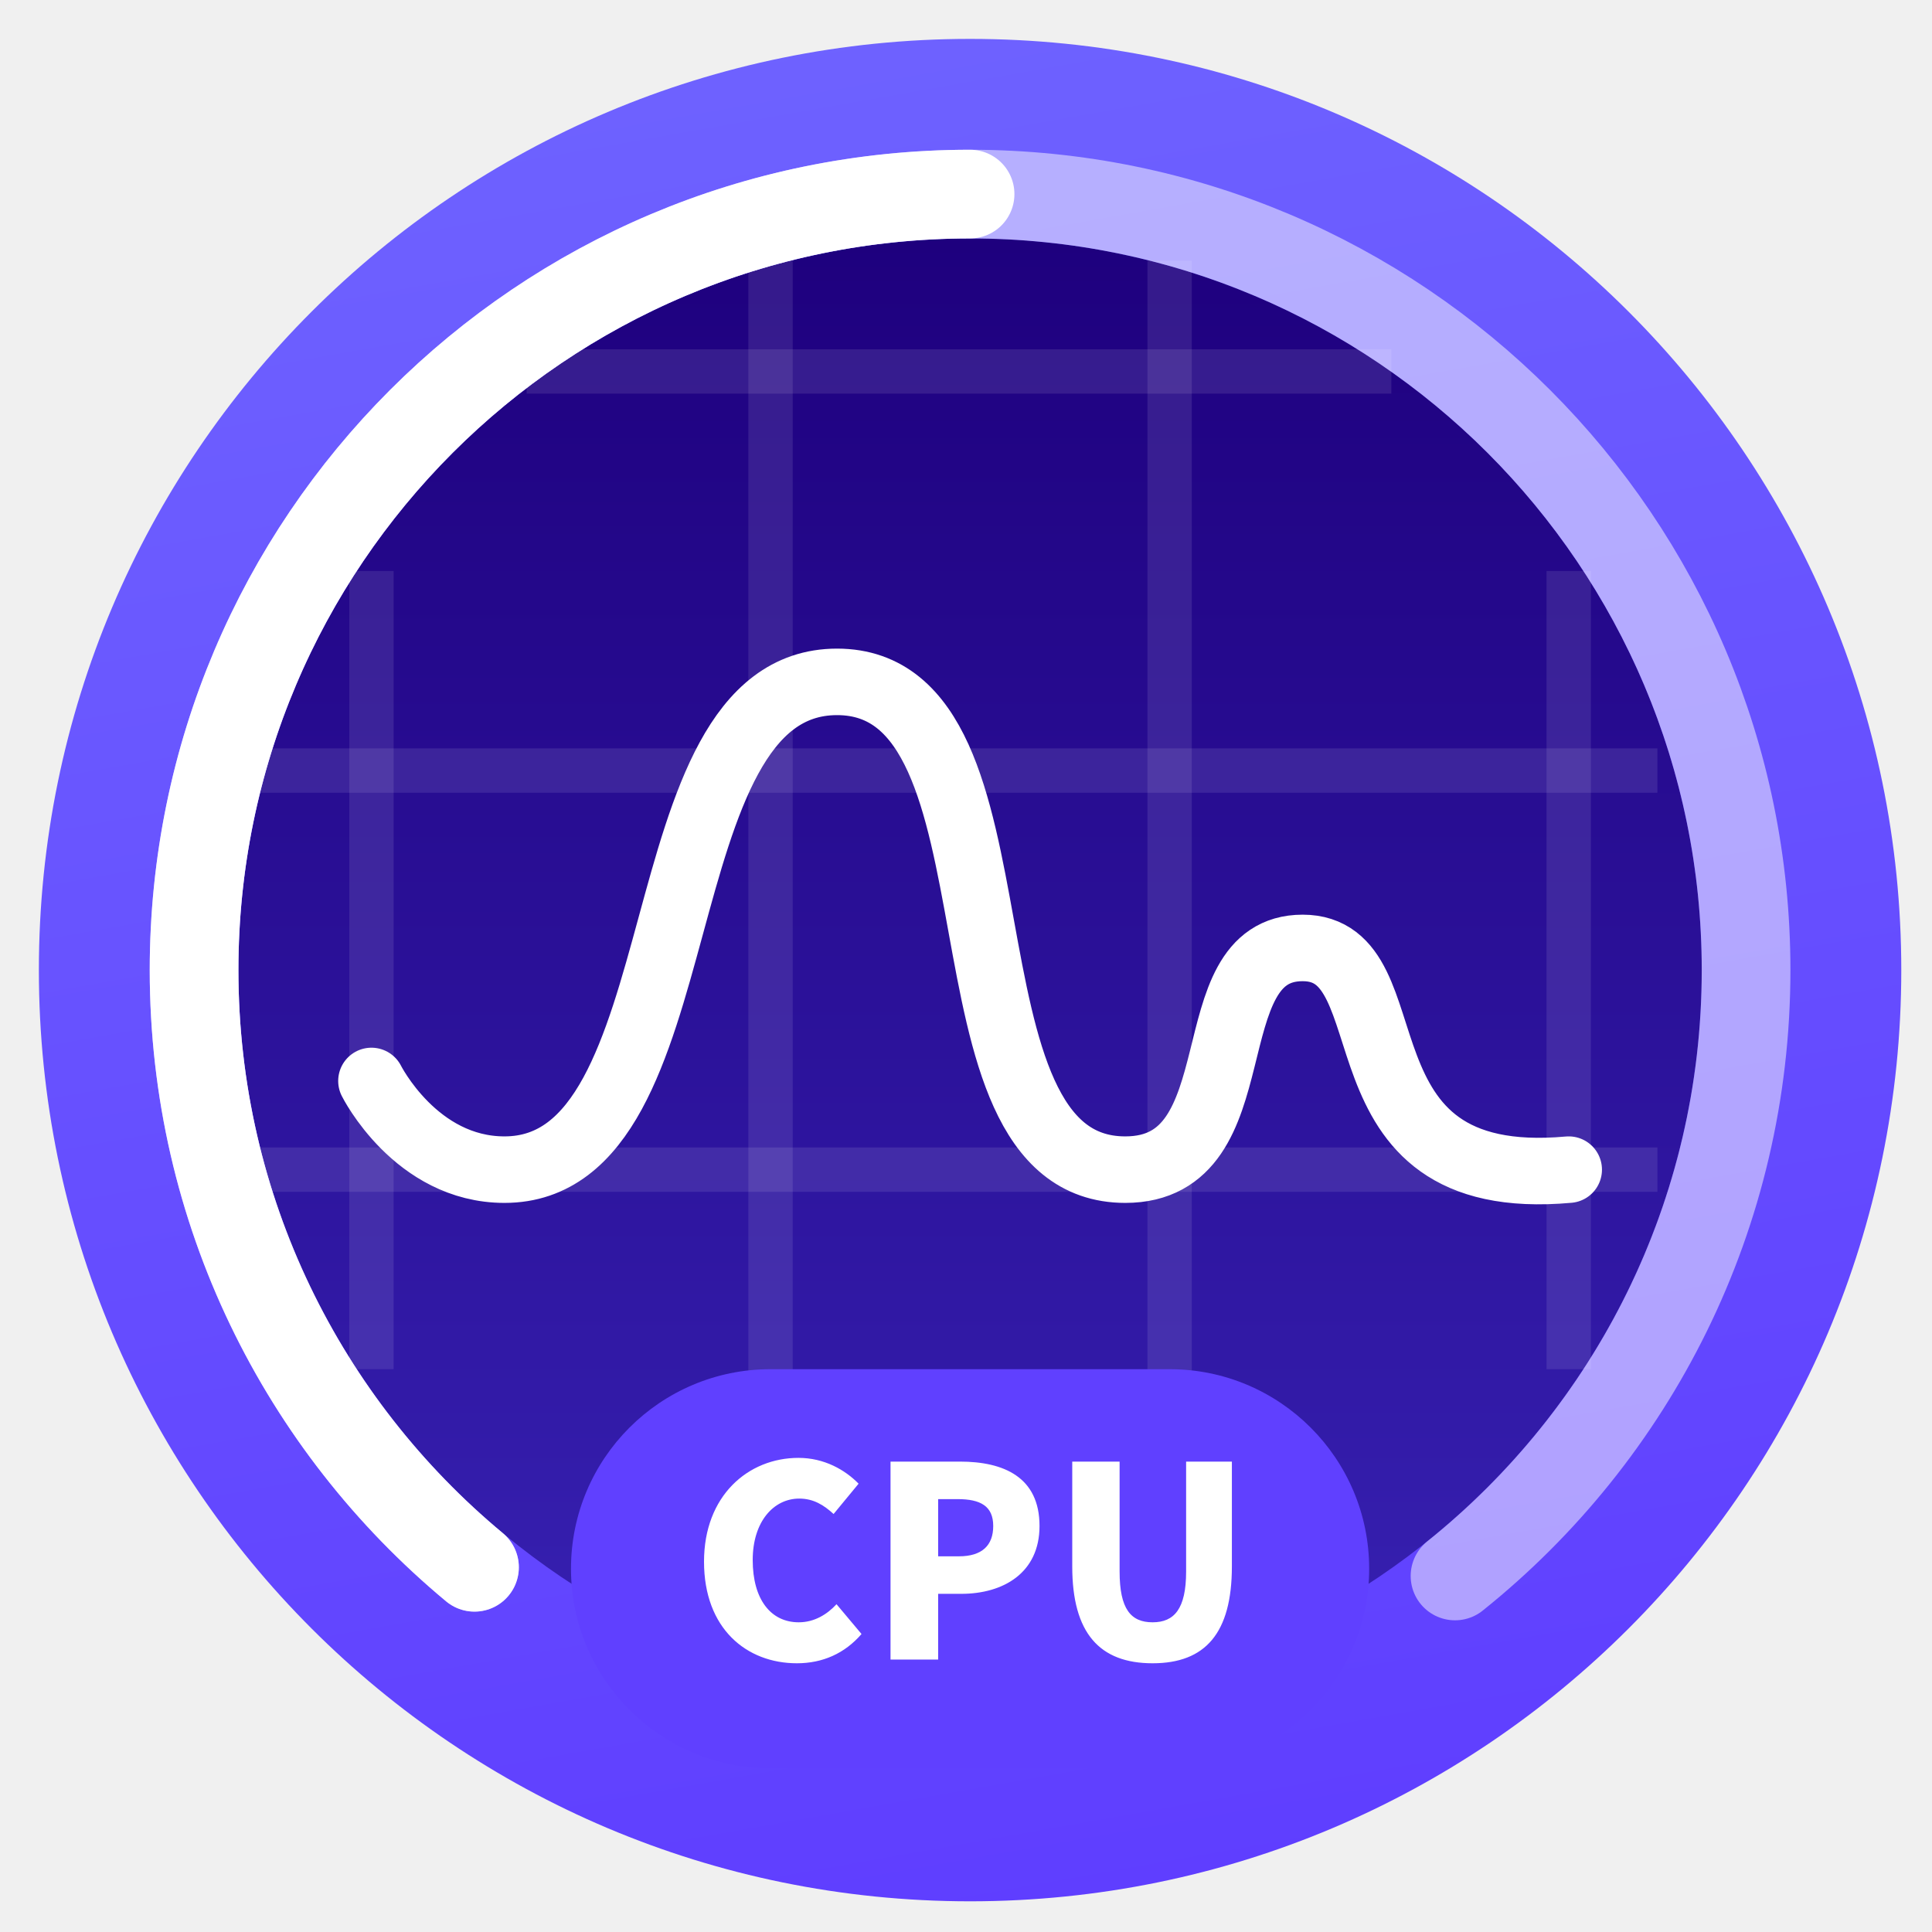
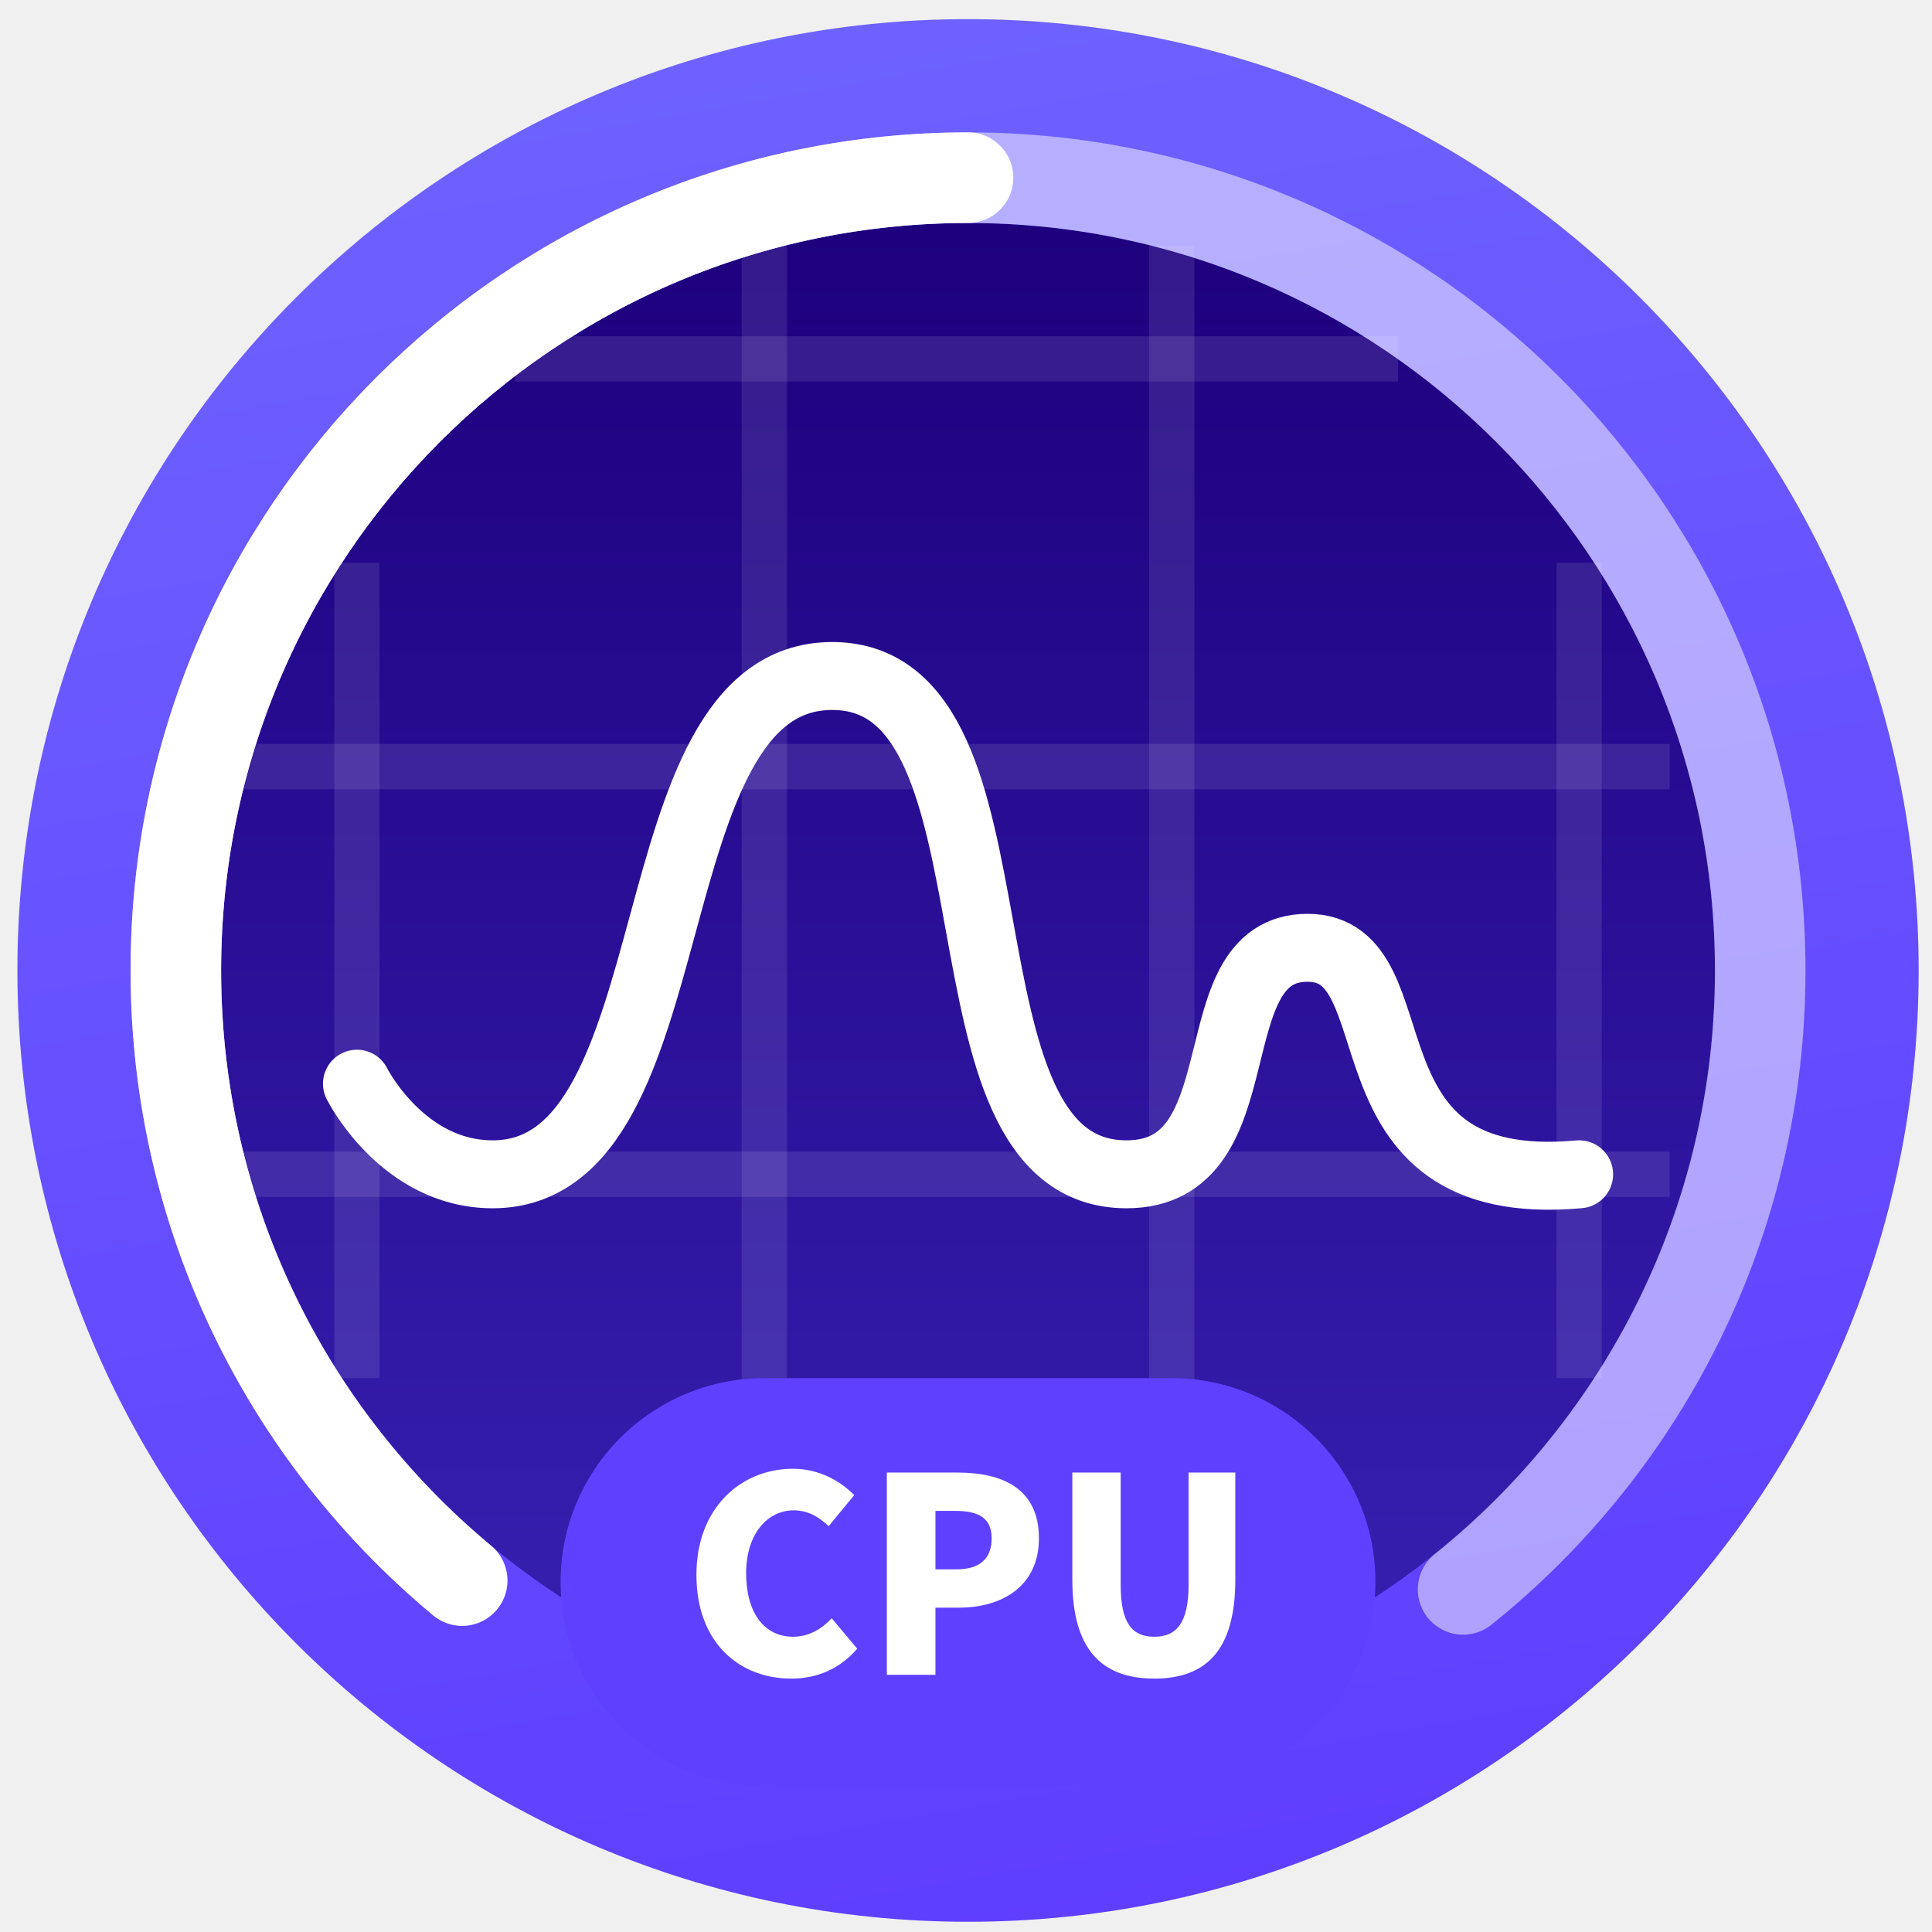
<svg xmlns="http://www.w3.org/2000/svg" xmlns:xlink="http://www.w3.org/1999/xlink" viewBox="0 0 48 48" version="1.1" id="svg73">
  <defs id="defs17">
    <linearGradient id="linearGradient3764" y1="47" x2="0" y2="1" gradientUnits="userSpaceOnUse">
      <stop stop-color="#23bd88" stop-opacity="1" id="stop2" />
      <stop offset="1" stop-color="#26cd93" stop-opacity="1" id="stop4" />
    </linearGradient>
    <clipPath id="clipPath-496265931">
      <g transform="translate(0,-1004.362)" id="g9">
        <path d="m -24 13 c 0 1.105 -0.672 2 -1.5 2 -0.828 0 -1.5 -0.895 -1.5 -2 0 -1.105 0.672 -2 1.5 -2 0.828 0 1.5 0.895 1.5 2 z" transform="matrix(15.33333,0,0,11.5,415,878.8622)" fill="#1890d0" id="path7" />
      </g>
    </clipPath>
    <clipPath id="clipPath-505734700">
      <g transform="translate(0,-1004.362)" id="g14">
        <path d="m -24 13 c 0 1.105 -0.672 2 -1.5 2 -0.828 0 -1.5 -0.895 -1.5 -2 0 -1.105 0.672 -2 1.5 -2 0.828 0 1.5 0.895 1.5 2 z" transform="matrix(15.33333,0,0,11.5,415,878.8622)" fill="#1890d0" id="path12" />
      </g>
    </clipPath>
    <linearGradient xlink:href="#linearGradient-2" id="linearGradient137" gradientUnits="userSpaceOnUse" x1="23" y1="5.5" x2="23" y2="38.5" gradientTransform="translate(-78.11864,-6.949151)" />
    <linearGradient x1="23" y1="5.5" x2="23" y2="38.5" id="linearGradient-2" gradientUnits="userSpaceOnUse">
      <stop stop-color="#1E007E" offset="0%" id="stop11" />
      <stop stop-color="#3721B2" offset="100%" id="stop13" />
    </linearGradient>
    <linearGradient xlink:href="#linearGradient-1" id="linearGradient135" gradientUnits="userSpaceOnUse" x1="25.723" y1="43" x2="18.281" y2="1" gradientTransform="translate(-78.11864,-6.949151)" />
    <linearGradient x1="25.723" y1="43" x2="18.281" y2="1" id="linearGradient-1" gradientUnits="userSpaceOnUse">
      <stop stop-color="#5F3EFF" offset="0%" id="stop6" />
      <stop stop-color="#6E62FF" offset="100%" id="stop8" />
    </linearGradient>
  </defs>
  <g id="g31" />
-   <g id="g158">
+   <g id="g158" transform="matrix(1.020847,0,0,1.021601,-0.55329,-0.5118952)">
    <g transform="matrix(1.101695,0,0,1.101695,84.82562,7.520253)" id="g141">
      <circle id="Oval-3" cx="-55.119" cy="15.051" r="21" style="fill:url(#linearGradient135);fill-rule:evenodd;stroke:none;stroke-width:1" />
      <circle id="Oval" cx="-55.119" cy="15.051" r="16.5" style="fill:url(#linearGradient137);fill-rule:evenodd;stroke:none;stroke-width:1" />
      <path d="m -71.119,10.551 h 31.5" id="Path-6" style="opacity:0.1;fill:none;fill-rule:evenodd;stroke:#ffffff;stroke-width:1" />
      <path d="m -65.119,1.551 h 19.5" id="path22" style="opacity:0.1;fill:none;fill-rule:evenodd;stroke:#ffffff;stroke-width:1" />
      <path d="m -71.119,19.551 h 31.5" id="path24" style="opacity:0.1;fill:none;fill-rule:evenodd;stroke:#ffffff;stroke-width:1" />
      <path d="M -50.619,31.051 V -0.949" id="path26" style="opacity:0.1;fill:none;fill-rule:evenodd;stroke:#ffffff;stroke-width:1" />
      <path d="M -41.619,24.051 V 6.051" id="path28" style="opacity:0.1;fill:none;fill-rule:evenodd;stroke:#ffffff;stroke-width:1" />
      <path d="M -59.619,31.051 V -1.949" id="path30" style="opacity:0.1;fill:none;fill-rule:evenodd;stroke:#ffffff;stroke-width:1" />
      <path d="M -68.619,24.051 V 6.051" id="path32" style="opacity:0.1;fill:none;fill-rule:evenodd;stroke:#ffffff;stroke-width:1" />
      <path d="m -44.183,28.714 c 4.002,-3.207 6.564,-8.136 6.564,-13.663 0,-9.665 -7.835,-17.5 -17.5,-17.5 -9.665,0 -17.5,7.835 -17.5,17.5 0,5.416 2.46,10.257 6.324,13.467" id="Oval-2" style="opacity:0.5;fill:none;fill-rule:evenodd;stroke:#ffffff;stroke-width:2;stroke-linecap:round" />
      <path d="m -55.119,-2.449 c -9.665,0 -17.5,7.835 -17.5,17.5 0,5.416 2.46,10.257 6.324,13.467" id="path35" style="fill:none;fill-rule:evenodd;stroke:#ffffff;stroke-width:2;stroke-linecap:round;stroke-linejoin:round" />
      <path d="m -68.619,17.551 c 0,0 1,2 3,2 4.5,0 3,-11 7.5,-11 4.5,0 2,11 6.5,11 3,0 1.5,-5 4,-5 2.5,0 0.5,5.5 6,5" id="Path-5" style="fill:none;fill-rule:evenodd;stroke:#ffffff;stroke-width:1.5;stroke-linecap:round;stroke-linejoin:round" />
      <rect id="Rectangle-2" x="-64.119" y="24.051" width="18" height="9" rx="4.5" style="fill:#6040ff;fill-rule:evenodd;stroke:none;stroke-width:1" />
      <path d="m -59.025,30.683 c 0.582,0 1.08,-0.222 1.458,-0.66 l -0.564,-0.672 c -0.21,0.228 -0.498,0.408 -0.852,0.408 -0.63,0 -1.038,-0.516 -1.038,-1.404 0,-0.87 0.474,-1.386 1.05,-1.386 0.318,0 0.552,0.144 0.774,0.348 l 0.564,-0.684 c -0.306,-0.312 -0.774,-0.582 -1.356,-0.582 -1.134,0 -2.13,0.852 -2.13,2.34 0,1.512 0.96,2.292 2.094,2.292 z m 2.112,-0.084 v -4.464 h 1.566 c 0.984,0 1.794,0.348 1.794,1.452 0,1.062 -0.822,1.53 -1.764,1.53 h -0.522 v 1.482 z m 1.074,-2.328 h 0.468 c 0.522,0 0.774,-0.246 0.774,-0.684 0,-0.45 -0.288,-0.606 -0.804,-0.606 h -0.438 z m 4.836,2.412 c 1.188,0 1.788,-0.678 1.788,-2.184 v -2.364 h -1.032 v 2.478 c 0,0.846 -0.27,1.146 -0.756,1.146 -0.492,0 -0.744,-0.3 -0.744,-1.146 v -2.478 h -1.068 v 2.364 c 0,1.506 0.618,2.184 1.812,2.184 z" id="CPU" style="fill:#ffffff;fill-rule:evenodd;stroke:none;stroke-width:1" />
    </g>
  </g>
</svg>
